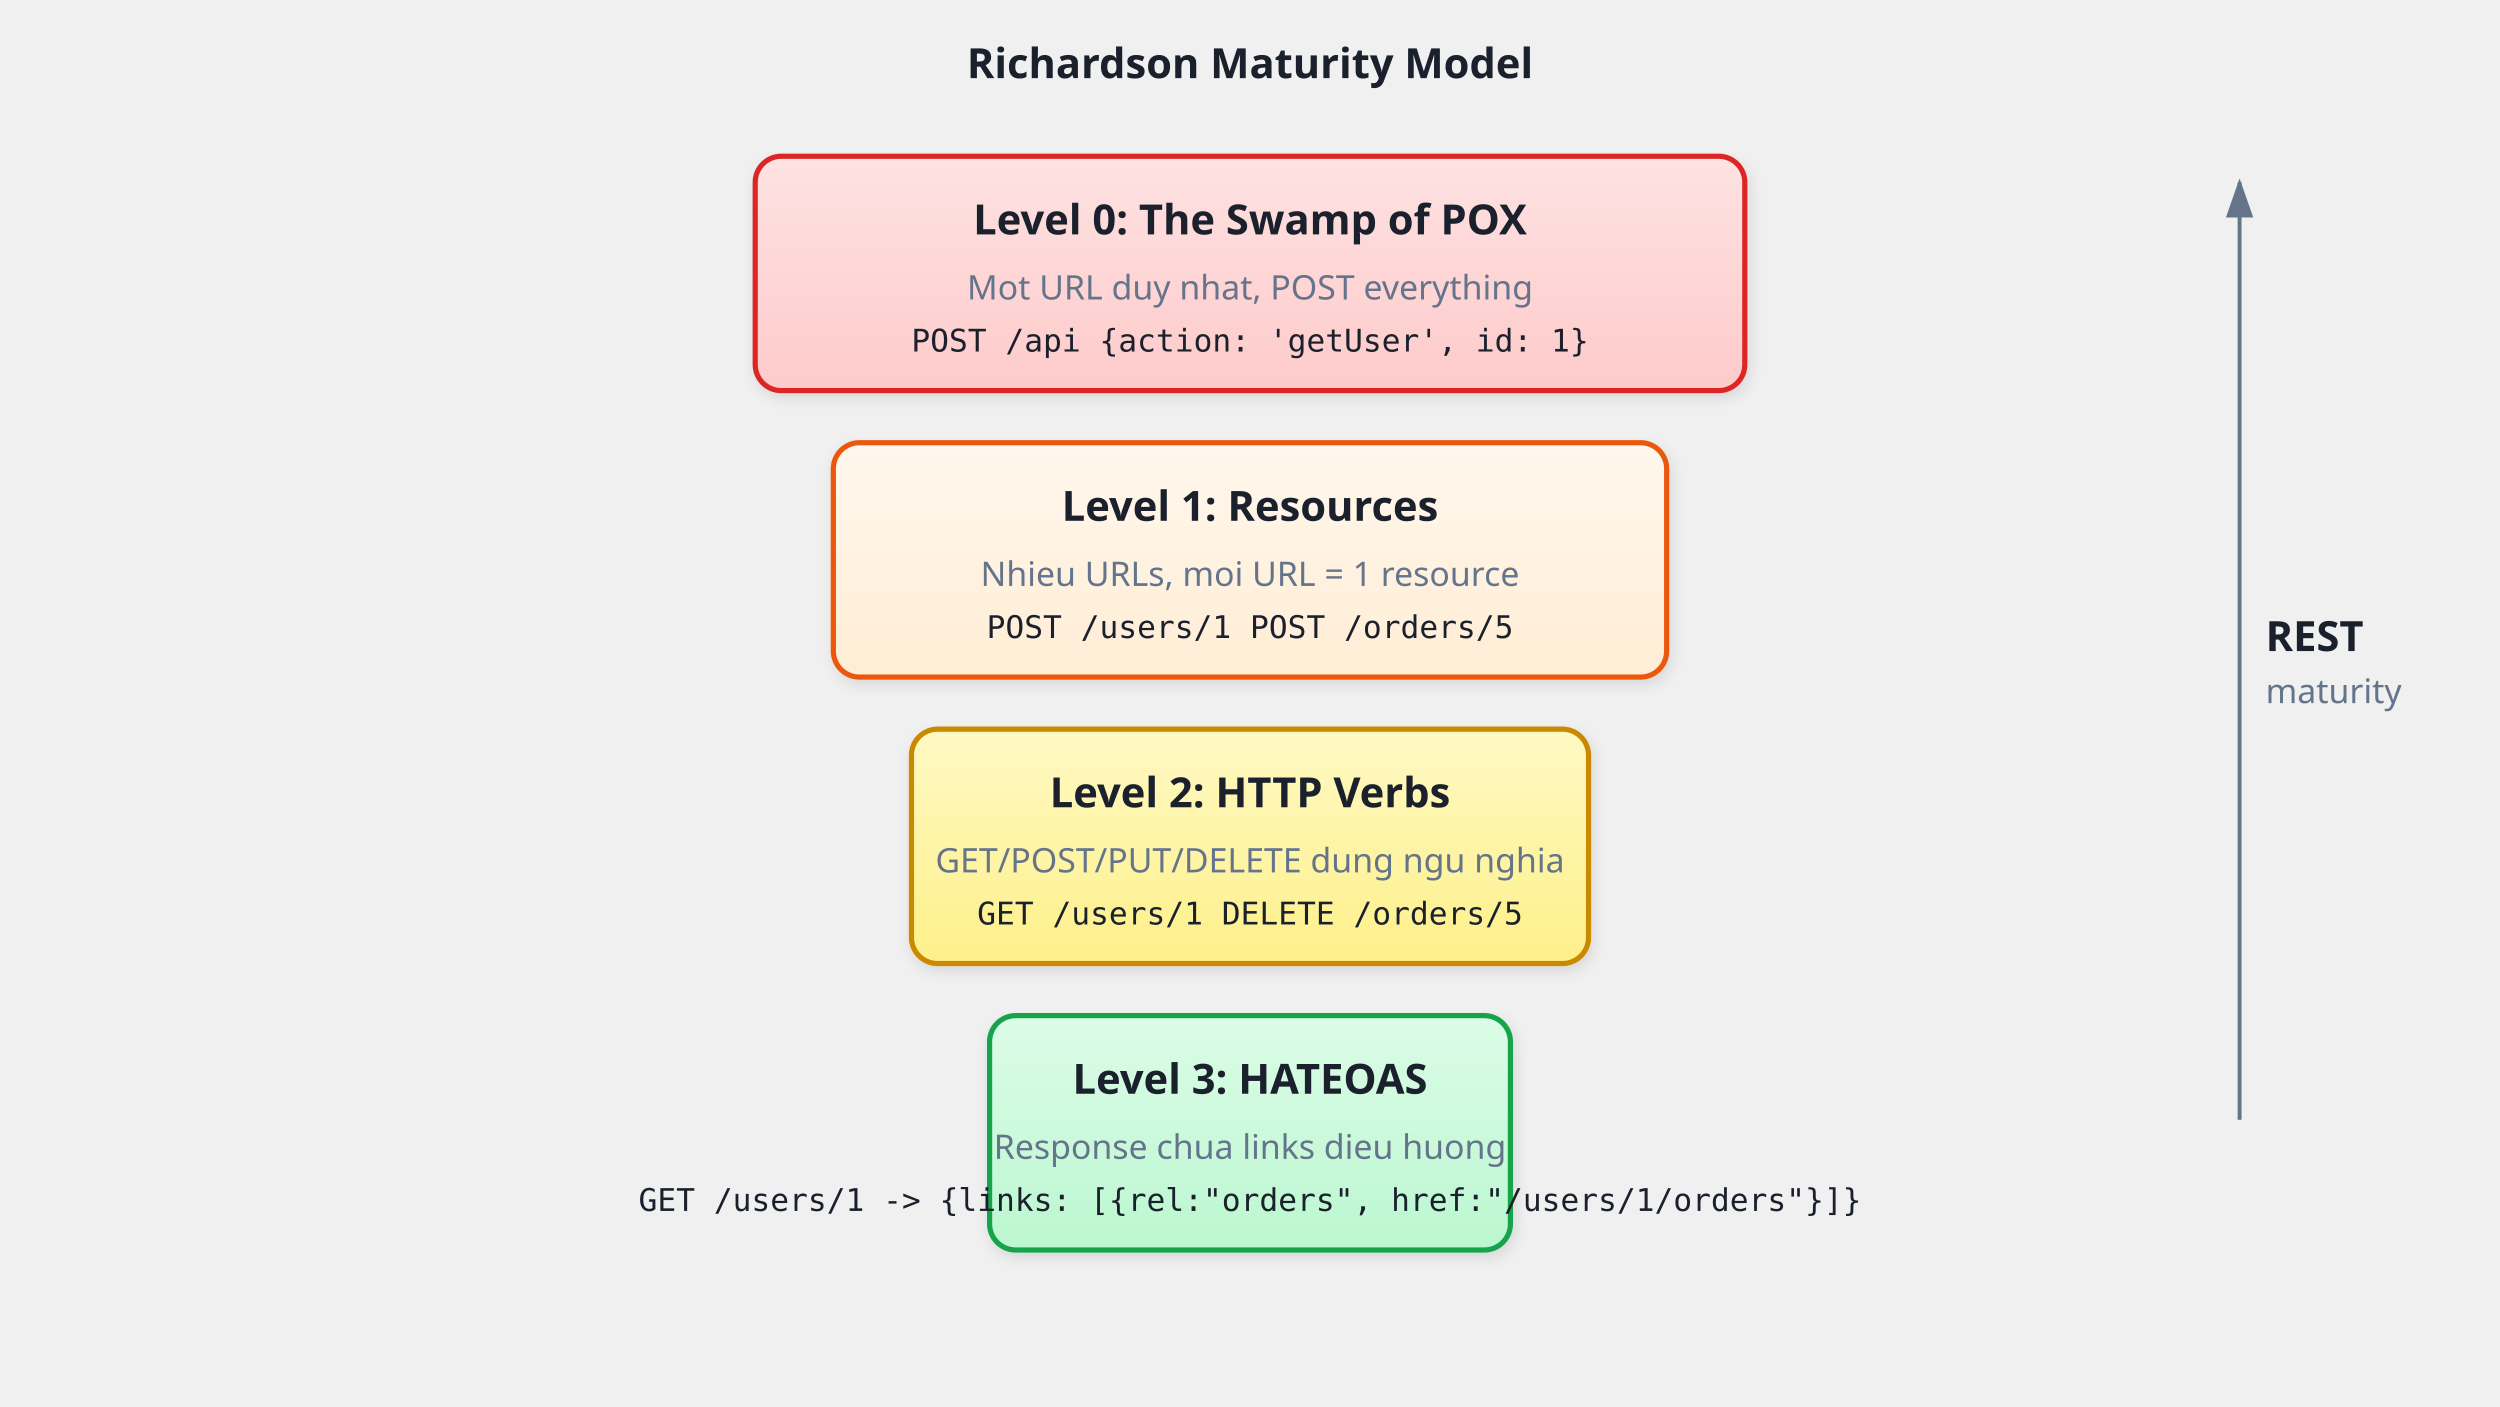
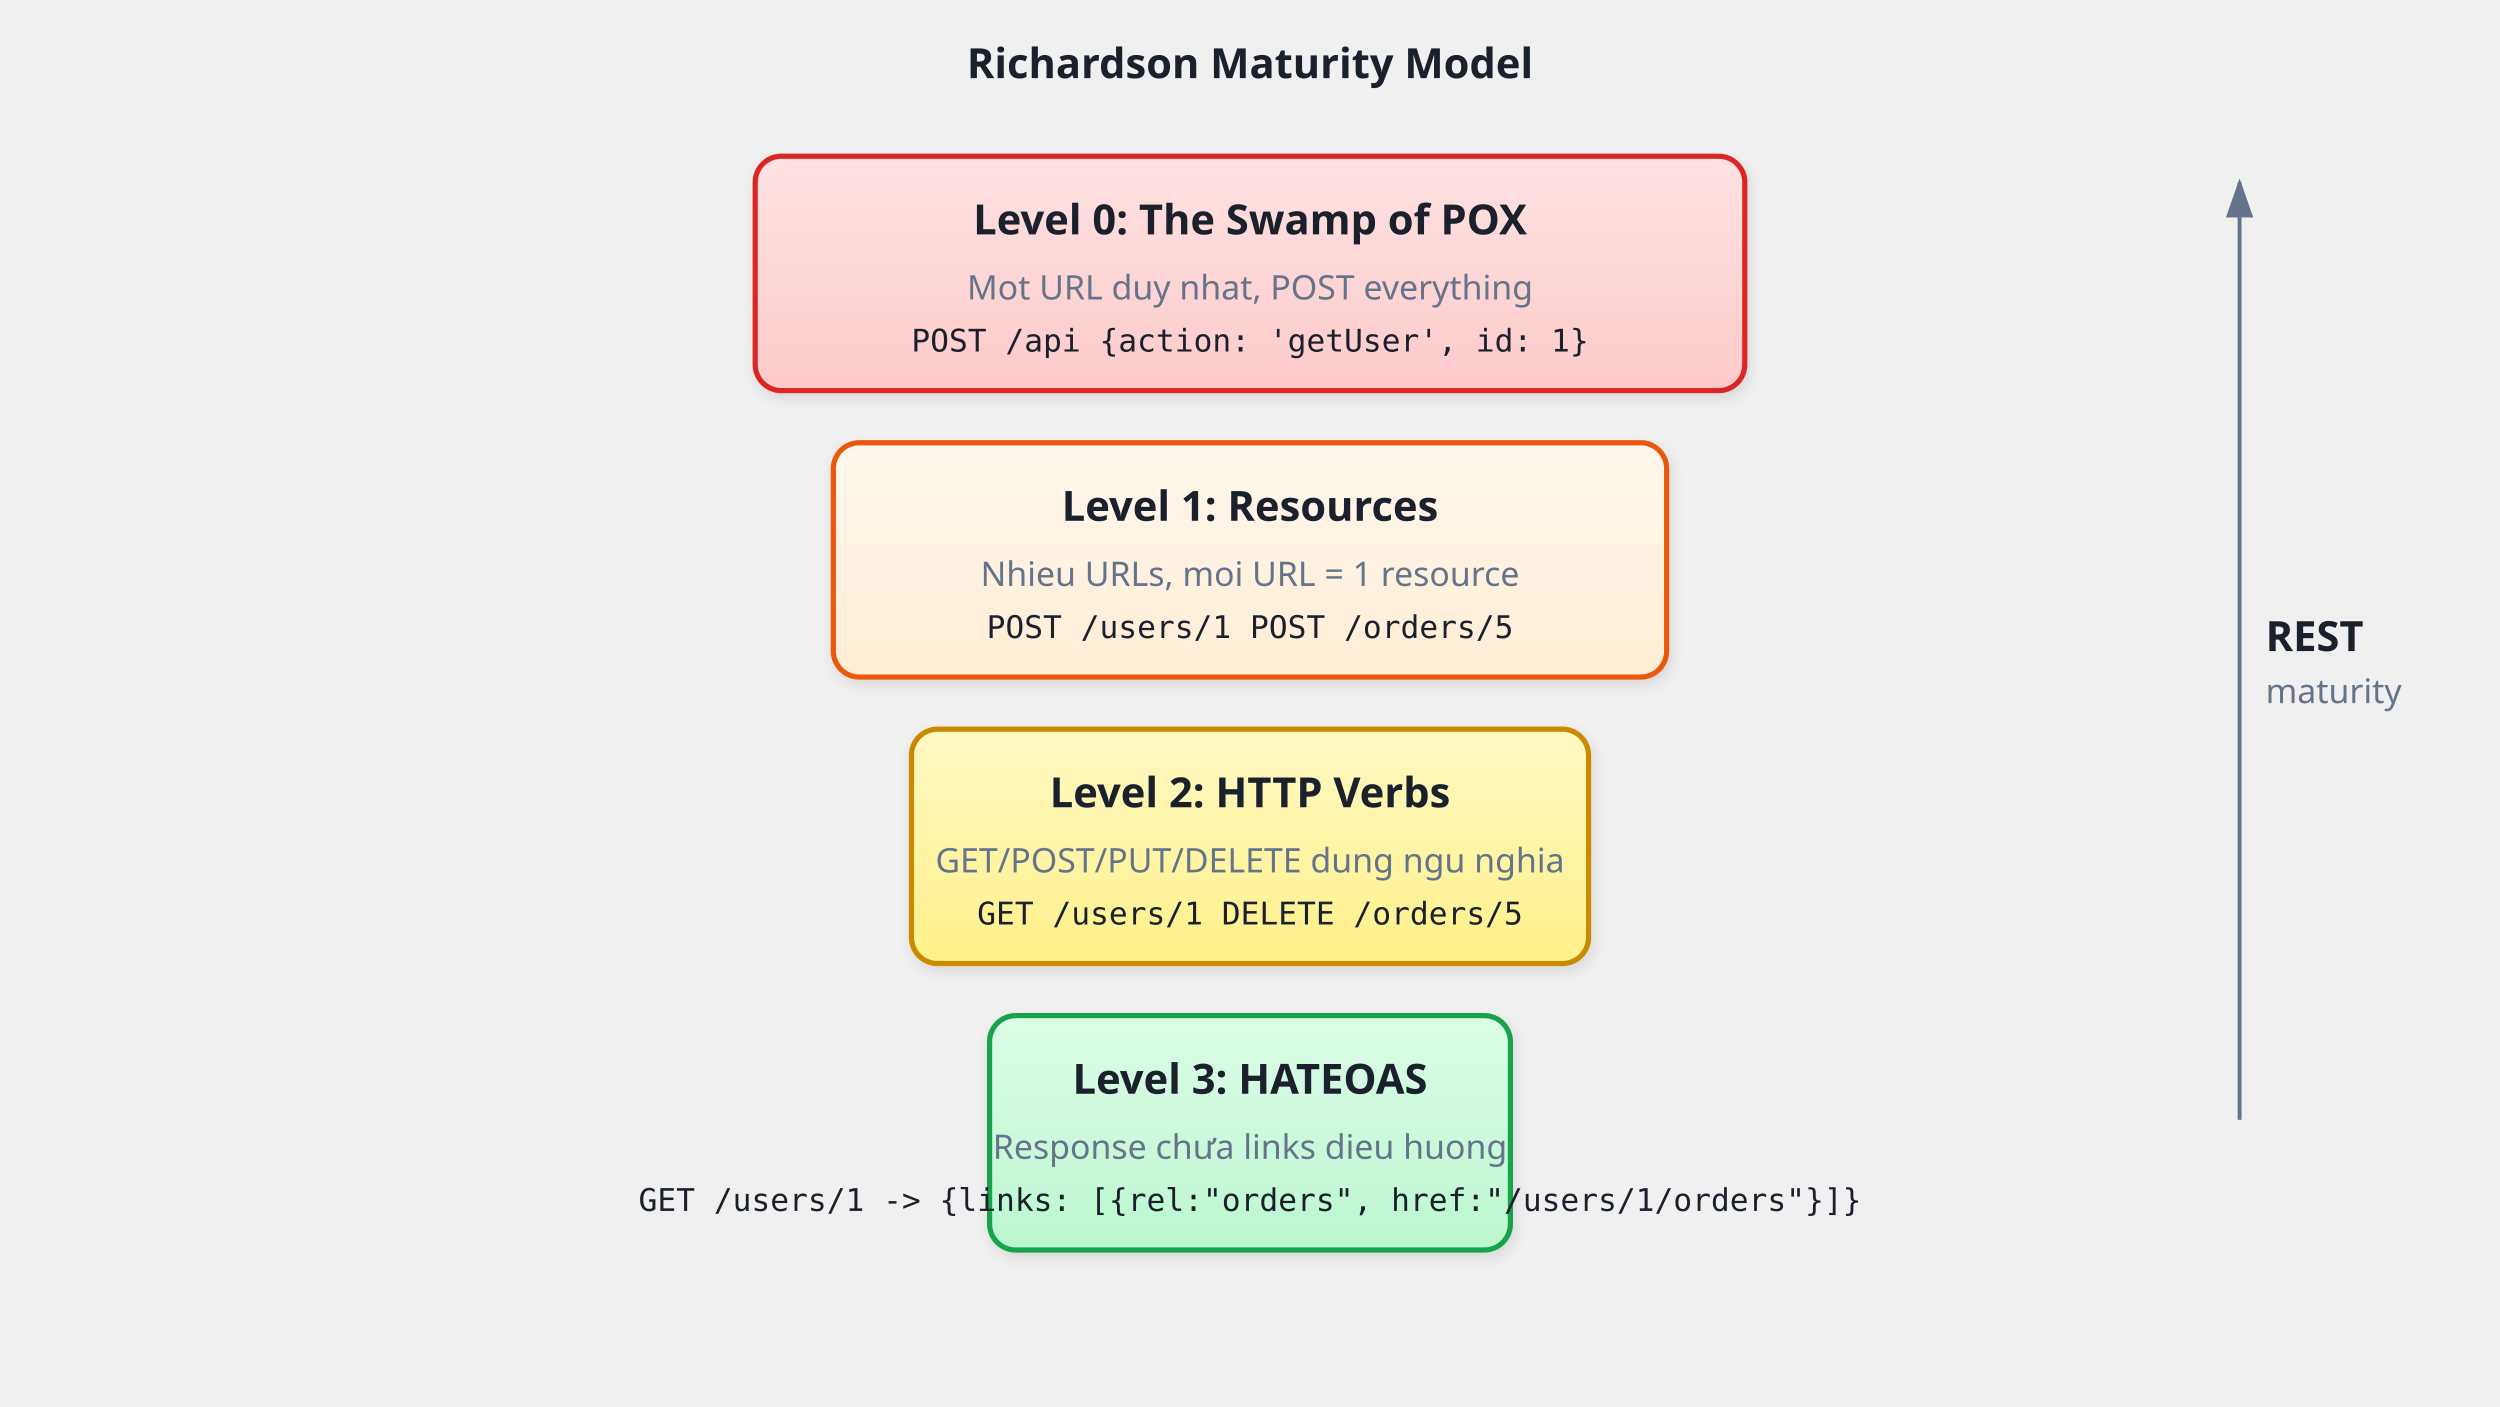
<svg xmlns="http://www.w3.org/2000/svg" viewBox="0 0 960 540" width="100%" height="100%">
  <defs>
    <marker id="arrowhead" markerWidth="10" markerHeight="7" refX="9" refY="3.5" orient="auto">
      <polygon points="0 0, 10 3.5, 0 7" fill="#64748b" />
    </marker>
    <marker id="arrowhead-danger" markerWidth="10" markerHeight="7" refX="9" refY="3.5" orient="auto">
      <polygon points="0 0, 10 3.5, 0 7" fill="#dc2626" />
    </marker>
    <filter id="shadow" x="-4%" y="-4%" width="108%" height="116%">
      <feDropShadow dx="1" dy="2" stdDeviation="2.5" flood-color="#0000001a" />
    </filter>
    <linearGradient id="grad-service" x1="0" y1="0" x2="0" y2="1">
      <stop offset="0%" stop-color="#e6f4f3" />
      <stop offset="100%" stop-color="#ccebe8" />
    </linearGradient>
    <linearGradient id="grad-storage" x1="0" y1="0" x2="0" y2="1">
      <stop offset="0%" stop-color="#dbeafe" />
      <stop offset="100%" stop-color="#bfdbfe" />
    </linearGradient>
    <linearGradient id="grad-event" x1="0" y1="0" x2="0" y2="1">
      <stop offset="0%" stop-color="#fef9c3" />
      <stop offset="100%" stop-color="#fef08a" />
    </linearGradient>
    <linearGradient id="grad-success" x1="0" y1="0" x2="0" y2="1">
      <stop offset="0%" stop-color="#dcfce7" />
      <stop offset="100%" stop-color="#bbf7d0" />
    </linearGradient>
    <linearGradient id="grad-danger" x1="0" y1="0" x2="0" y2="1">
      <stop offset="0%" stop-color="#fee2e2" />
      <stop offset="100%" stop-color="#fecaca" />
    </linearGradient>
    <linearGradient id="grad-warning" x1="0" y1="0" x2="0" y2="1">
      <stop offset="0%" stop-color="#fff7ed" />
      <stop offset="100%" stop-color="#ffedd5" />
    </linearGradient>
    <linearGradient id="grad-info" x1="0" y1="0" x2="0" y2="1">
      <stop offset="0%" stop-color="#eff6ff" />
      <stop offset="100%" stop-color="#dbeafe" />
    </linearGradient>
    <linearGradient id="grad-highlight" x1="0" y1="0" x2="0" y2="1">
      <stop offset="0%" stop-color="#f5f3ff" />
      <stop offset="100%" stop-color="#ede9fe" />
    </linearGradient>
    <linearGradient id="grad-legacy" x1="0" y1="0" x2="0" y2="1">
      <stop offset="0%" stop-color="#f3f4f6" />
      <stop offset="100%" stop-color="#e5e7eb" />
    </linearGradient>
  </defs>
  <style>
    text {
      font-family: 'Segoe UI', system-ui, -apple-system, sans-serif;
      font-size: 14px;
      fill: #1a202c;
    }
    .title { font-weight: 600; font-size: 16px; }
    .small { font-size: 12px; }
    .subtitle { font-size: 13px; fill: #64748b; }
    .mono { font-family: 'Consolas', 'DejaVu Sans Mono', monospace; font-size: 12px; }

    .cluster { fill: #f8fafc; stroke: #94a3b8; stroke-width: 1.5; stroke-dasharray: 6 3; }
    .service { fill: url(#grad-service); stroke: #0f766e; stroke-width: 2.0; filter: url(#shadow); }
    .storage { fill: url(#grad-storage); stroke: #2563eb; stroke-width: 2.0; filter: url(#shadow); }
    .event   { fill: url(#grad-event);   stroke: #ca8a04;   stroke-width: 2.0; filter: url(#shadow); }
    .success { fill: url(#grad-success); stroke: #16a34a; stroke-width: 2.0; filter: url(#shadow); }
    .danger  { fill: url(#grad-danger);  stroke: #dc2626;  stroke-width: 2.0; filter: url(#shadow); }
    .warning { fill: url(#grad-warning); stroke: #ea580c; stroke-width: 2.0; filter: url(#shadow); }
    .info    { fill: url(#grad-info);    stroke: #3b82f6;    stroke-width: 2.0; filter: url(#shadow); }
    .highlight { fill: url(#grad-highlight); stroke: #7c3aed; stroke-width: 2.0; filter: url(#shadow); }
    .legacy  { fill: url(#grad-legacy);  stroke: #9ca3af;  stroke-width: 1.5; filter: url(#shadow); }
    .note    { fill: #ffffff;    stroke: #cbd5e1;   stroke-width: 1.5; filter: url(#shadow); }
    .step    { fill: #ffffff;    stroke: #94a3b8;         stroke-width: 1.5; filter: url(#shadow); }

    .service-flat { fill: #e6f4f3; stroke: #0f766e; stroke-width: 1.5; }
    .storage-flat { fill: #dbeafe; stroke: #2563eb; stroke-width: 1.5; }
    .event-flat   { fill: #fef9c3;   stroke: #ca8a04;   stroke-width: 1.5; }

    .arrow {
      stroke: #64748b; stroke-width: 1.5; fill: none;
      marker-end: url(#arrowhead);
    }
    .arrow-dashed {
      stroke: #64748b; stroke-width: 1.5; fill: none;
      stroke-dasharray: 6 3; marker-end: url(#arrowhead);
    }
    .arrow-danger {
      stroke: #dc2626; stroke-width: 2.0; fill: none;
      marker-end: url(#arrowhead-danger);
    }
    .arrow-bg { fill: #ffffff; opacity: 0.92; }
    .lifeline {
      stroke: #94a3b8; stroke-width: 1.0;
      stroke-dasharray: 4 3; fill: none;
    }
    .separator {
      stroke: #cbd5e1; stroke-width: 1.0;
    }
  </style>
  <text x="480" y="30" text-anchor="middle" class="title">Richardson Maturity Model</text>
  <rect x="290.0" y="60" width="380" height="90" rx="10" class="danger" />
  <text x="480" y="90" text-anchor="middle" class="title">Level 0: The Swamp of POX</text>
  <text x="480" y="115" text-anchor="middle" class="subtitle">Mot URL duy nhat, POST everything</text>
  <text x="480" y="135" text-anchor="middle" class="mono">POST /api  {action: 'getUser', id: 1}</text>
  <rect x="320.0" y="170" width="320" height="90" rx="10" class="warning" />
  <text x="480" y="200" text-anchor="middle" class="title">Level 1: Resources</text>
  <text x="480" y="225" text-anchor="middle" class="subtitle">Nhieu URLs, moi URL = 1 resource</text>
  <text x="480" y="245" text-anchor="middle" class="mono">POST /users/1   POST /orders/5</text>
  <rect x="350.0" y="280" width="260" height="90" rx="10" class="event" />
  <text x="480" y="310" text-anchor="middle" class="title">Level 2: HTTP Verbs</text>
  <text x="480" y="335" text-anchor="middle" class="subtitle">GET/POST/PUT/DELETE dung ngu nghia</text>
  <text x="480" y="355" text-anchor="middle" class="mono">GET /users/1   DELETE /orders/5</text>
  <rect x="380.0" y="390" width="200" height="90" rx="10" class="success" />
  <text x="480" y="420" text-anchor="middle" class="title">Level 3: HATEOAS</text>
-   <text x="480" y="445" text-anchor="middle" class="subtitle">Response chua links dieu huong</text>
+   <text x="480" y="445" text-anchor="middle" class="subtitle">Response chưa links dieu huong</text>
  <text x="480" y="465" text-anchor="middle" class="mono">GET /users/1 -&gt; {links: [{rel:"orders", href:"/users/1/orders"}]}</text>
  <path d="M 860 430 L 860 70" class="arrow" />
  <text x="870" y="250" class="title">REST</text>
  <text x="870" y="270" class="subtitle">maturity</text>
</svg>
